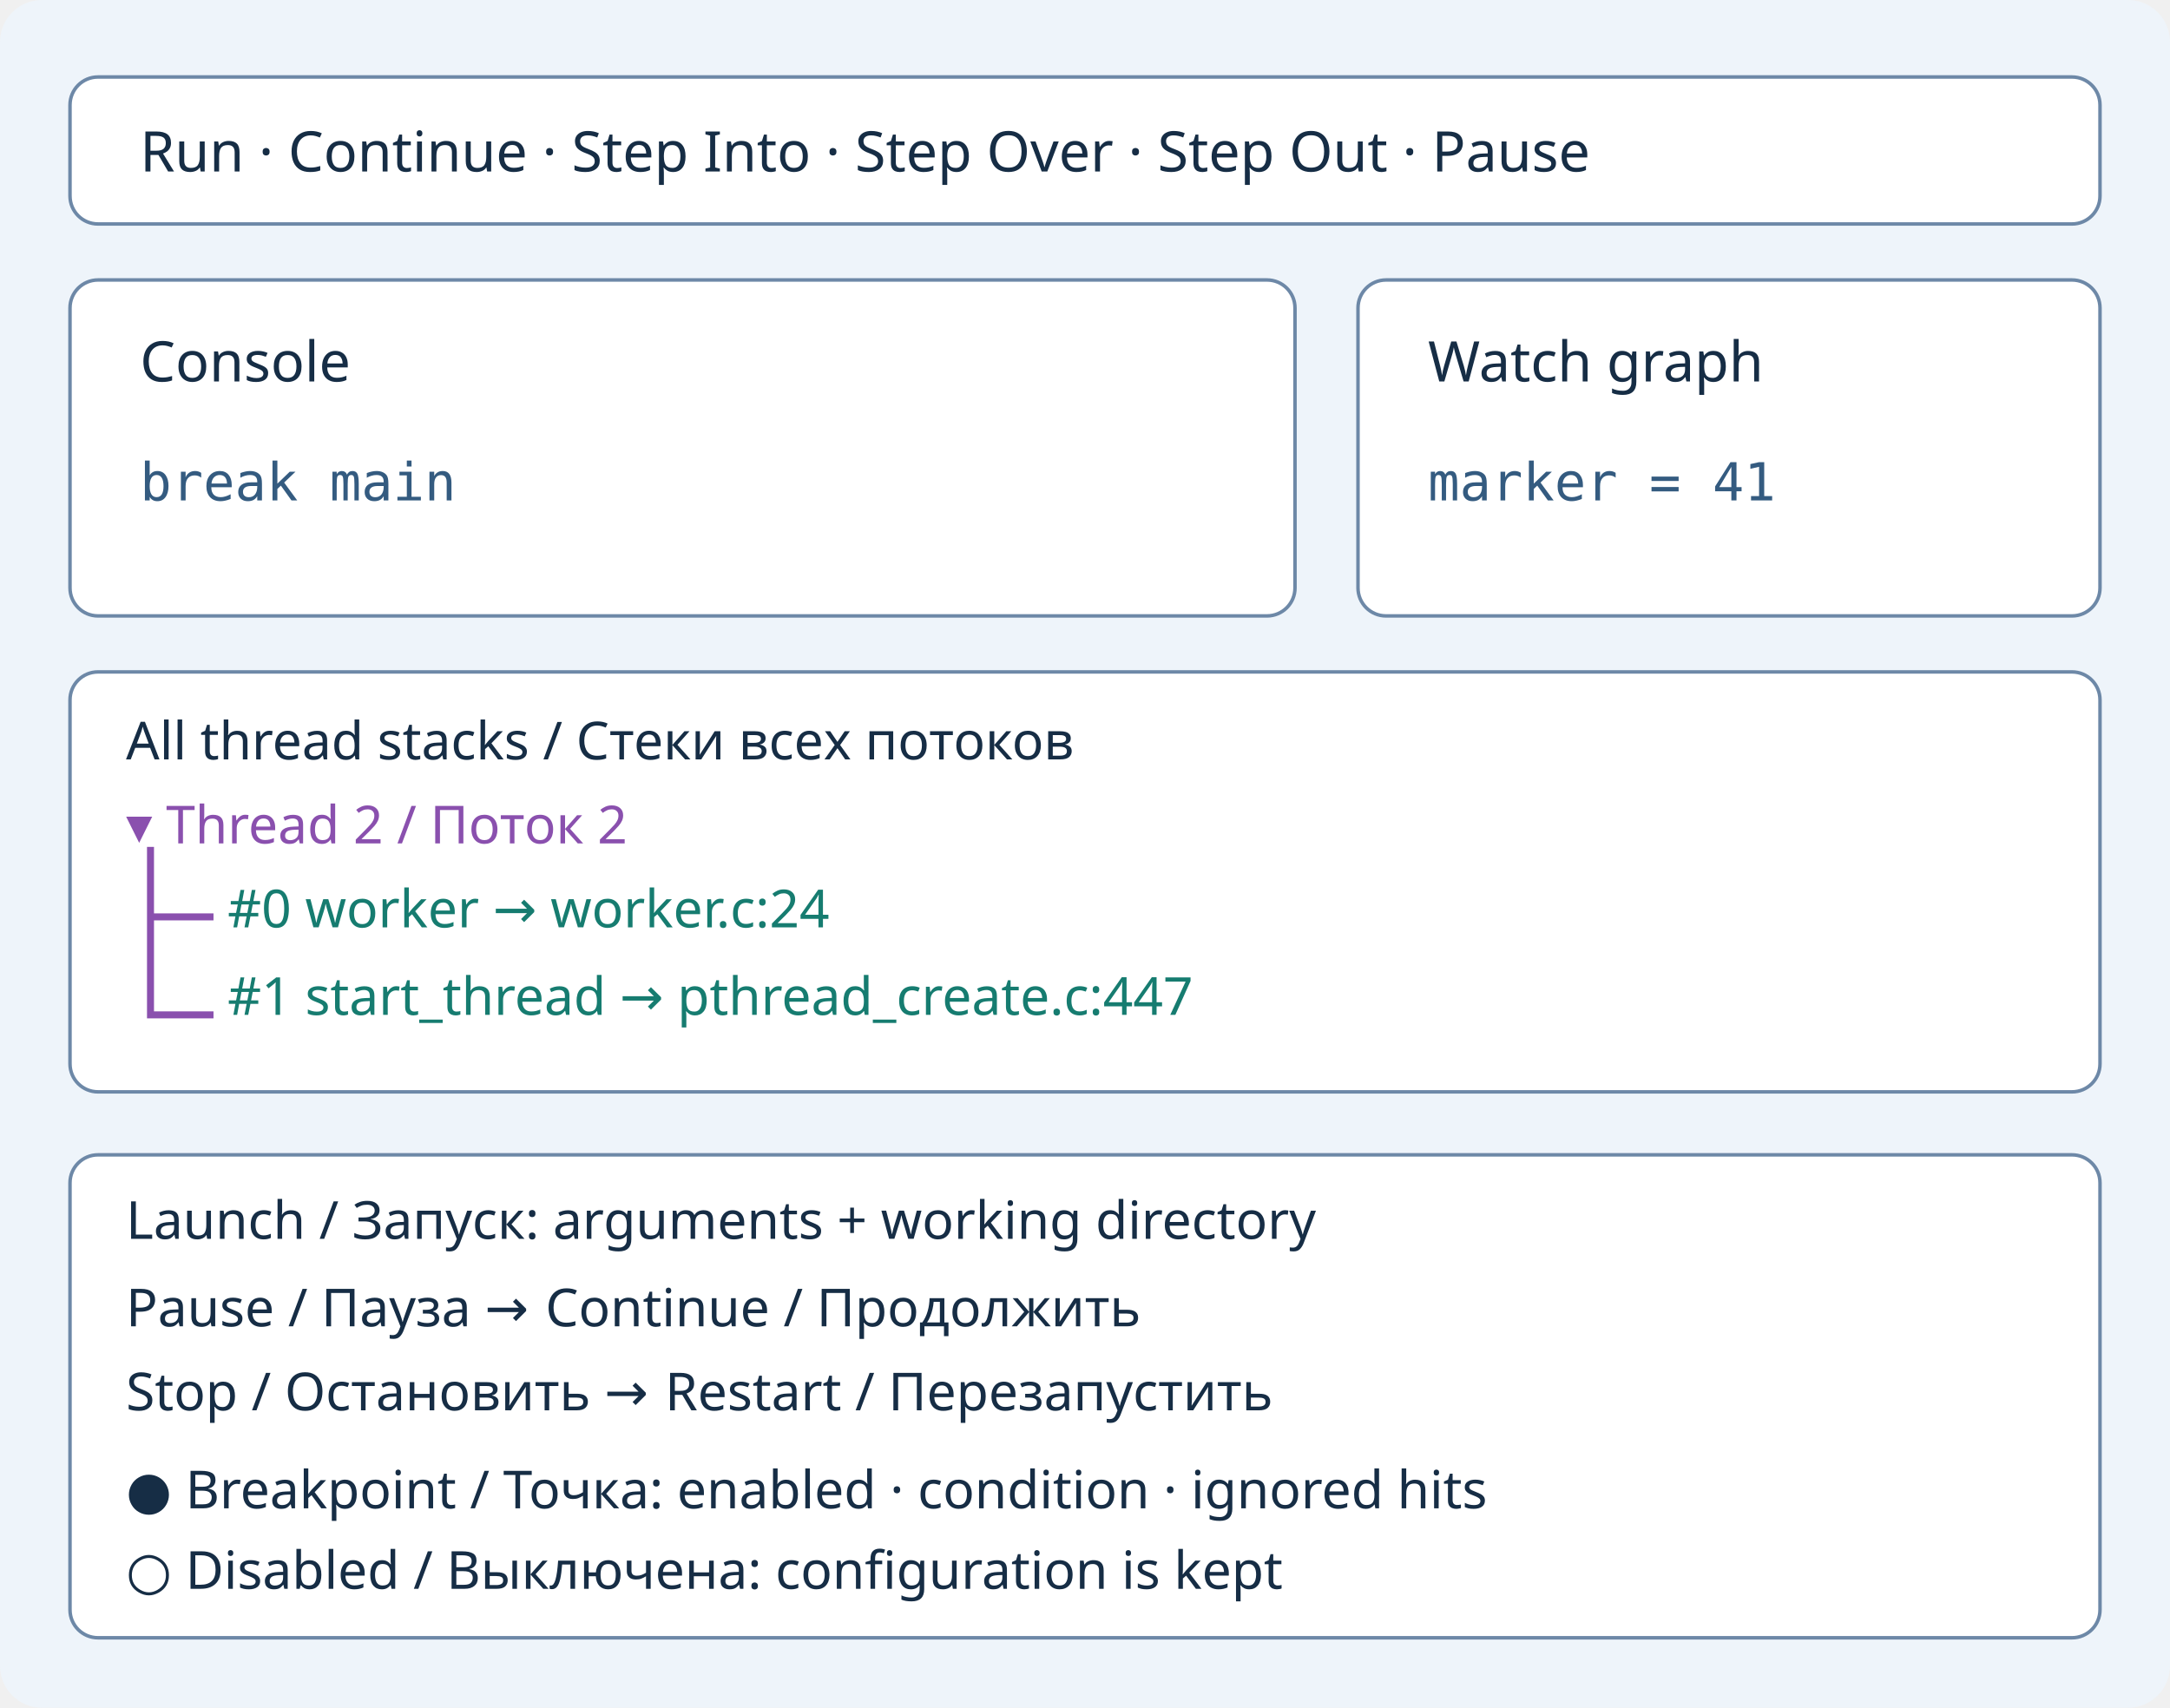
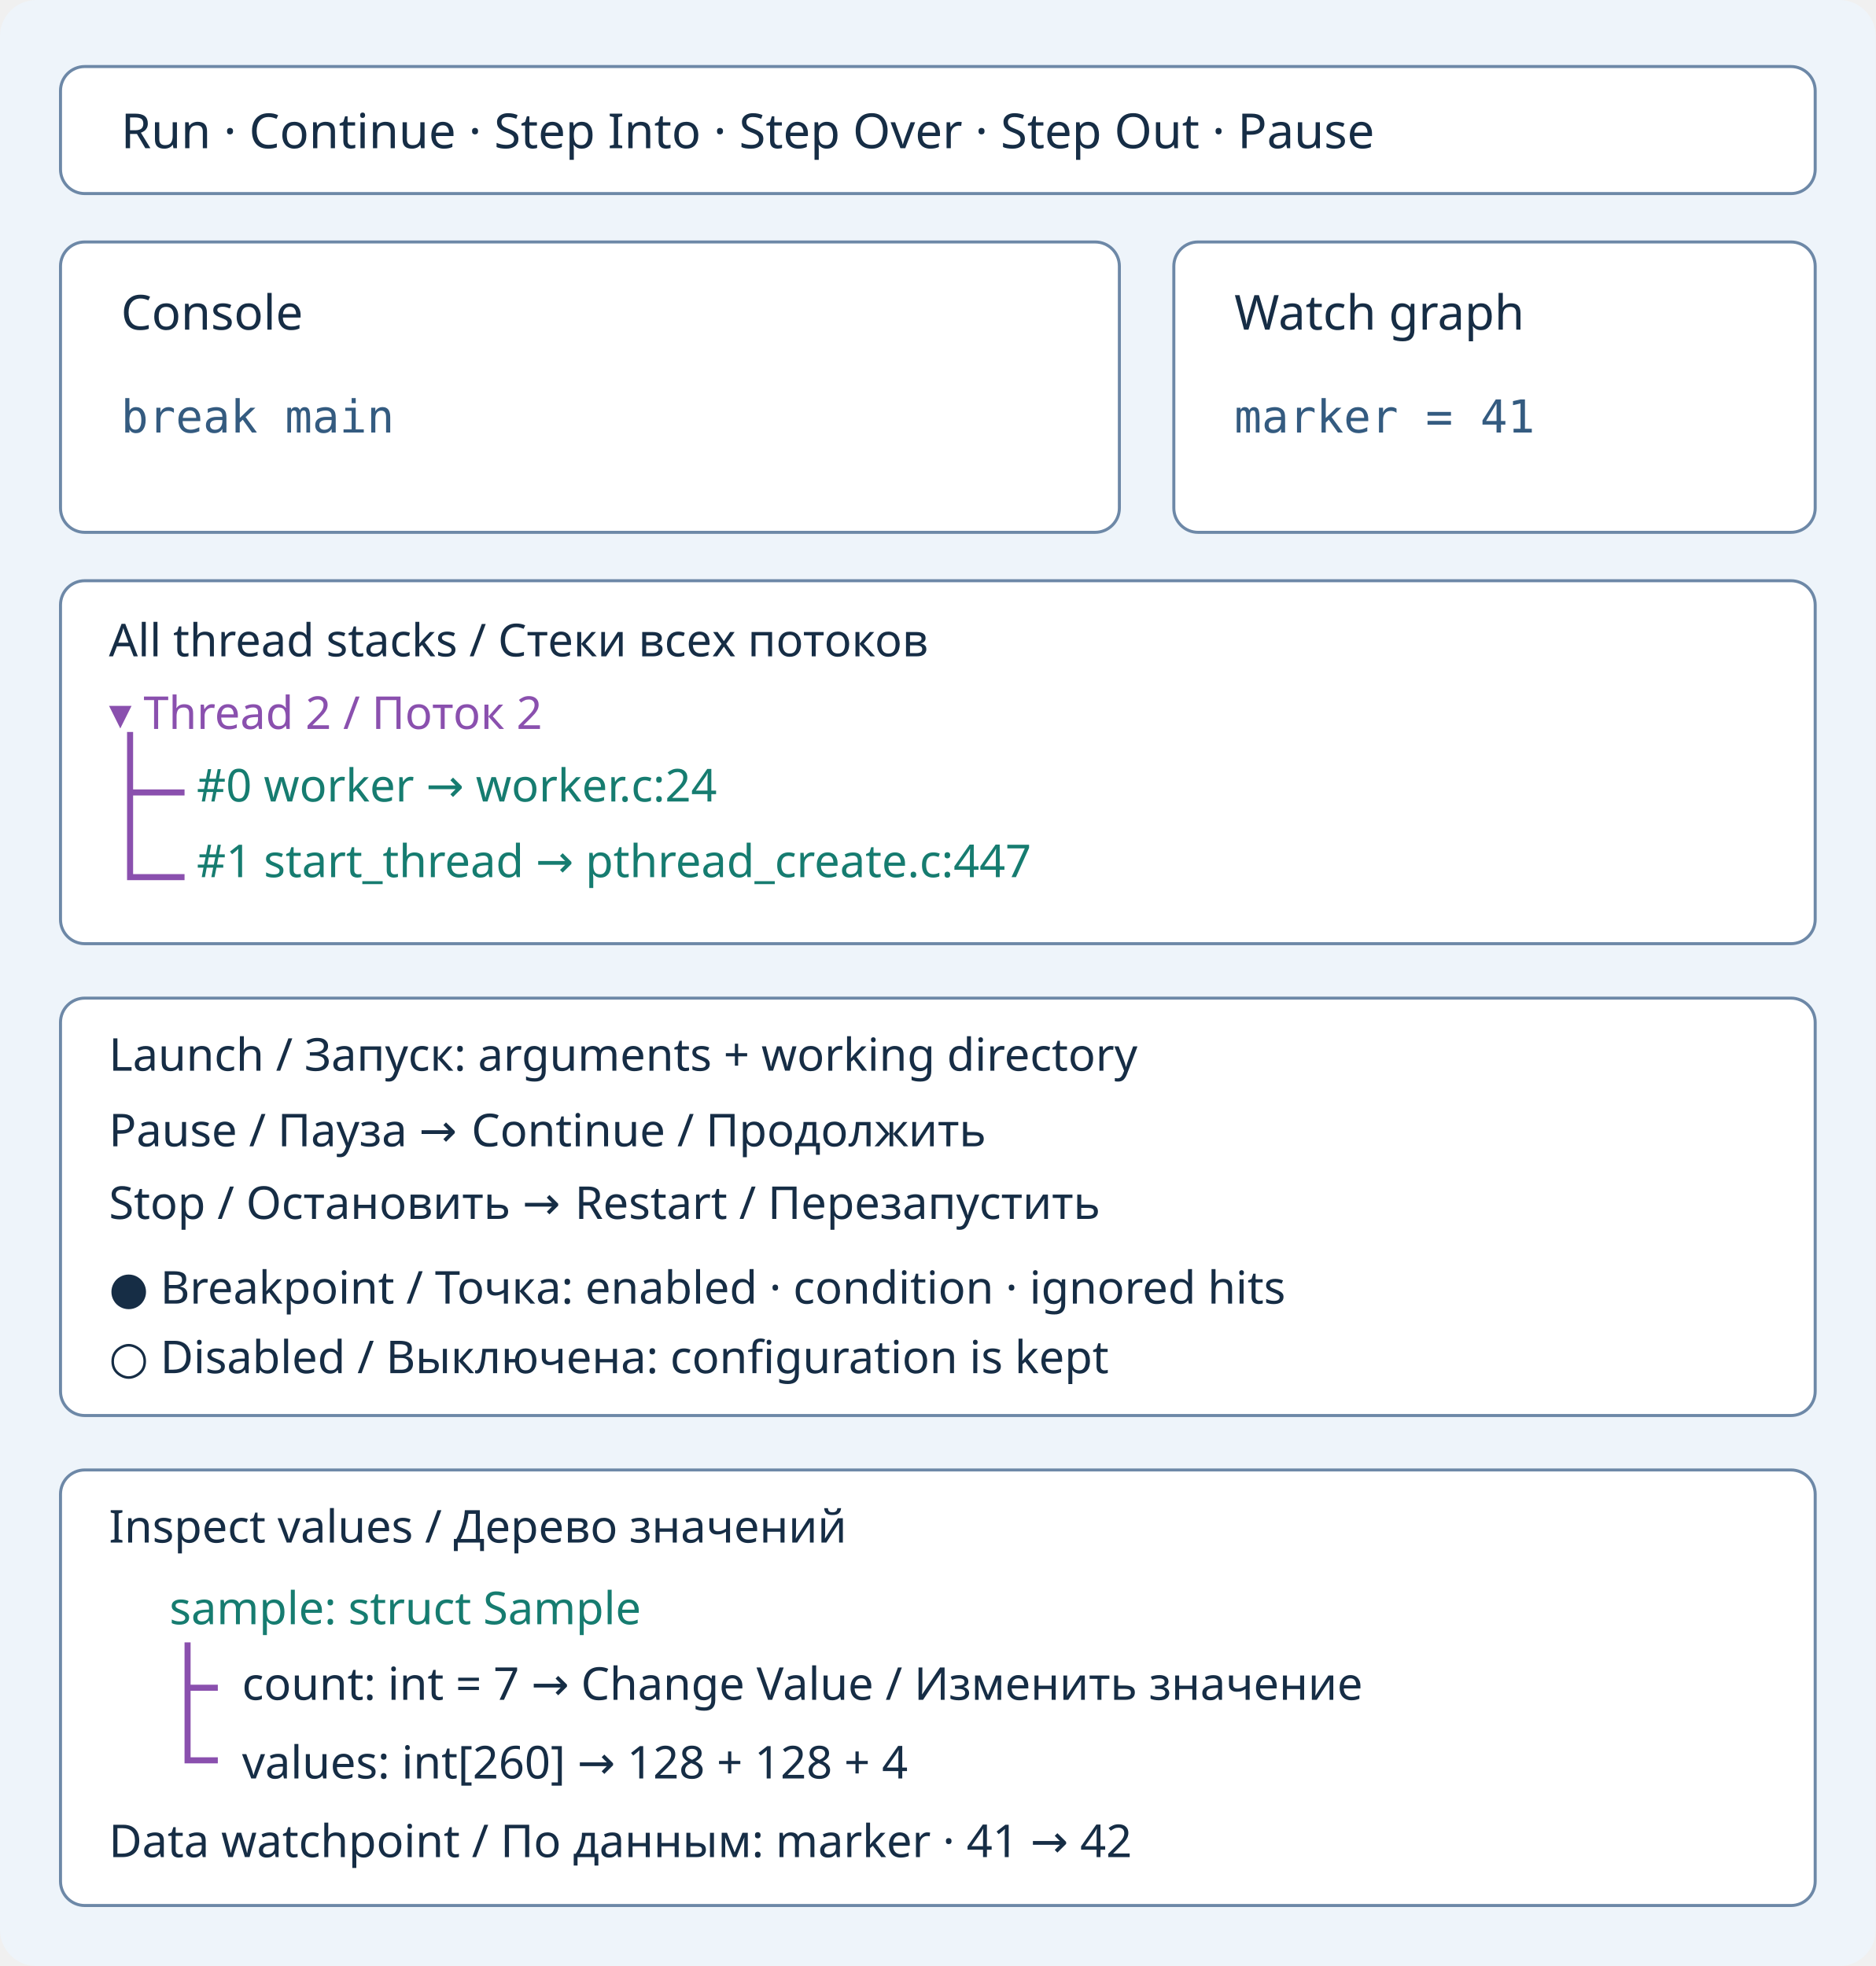
- <svg xmlns="http://www.w3.org/2000/svg" viewBox="0 0 620 488" role="img" aria-labelledby="title">
-   <rect width="620" height="488" rx="12" fill="#eef4fa" />
+ <svg xmlns="http://www.w3.org/2000/svg" viewBox="0 0 620 650" role="img" aria-labelledby="title">
+   <rect width="620" height="650" rx="12" fill="#eef4fa" />
  <g fill="#fff" stroke="#6d88a7">
    <rect x="20" y="22" width="580" height="42" rx="8" />
    <rect x="20" y="80" width="350" height="96" rx="8" />
    <rect x="388" y="80" width="212" height="96" rx="8" />
  </g>
  <g font-family="sans-serif" font-size="16" fill="#162d45">
    <text x="40" y="49">Run · Continue · Step Into · Step Over · Step Out · Pause</text>
    <text x="40" y="109">Console</text>
    <text x="408" y="109">Watch graph</text>
  </g>
  <g font-family="monospace" font-size="15" fill="#345b80">
    <text x="40" y="143">break main</text>
    <text x="408" y="143">marker = 41</text>
  </g>
  <rect x="20" y="192" width="580" height="120" rx="8" fill="#fff" stroke="#6d88a7" />
  <g fill="none" stroke="#8a50ae" stroke-width="2">
    <path d="M43 242v48h18M43 262h18" />
  </g>
  <g font-family="sans-serif" font-size="15">
    <text x="36" y="217" fill="#162d45">All thread stacks / Стеки всех потоков</text>
    <text x="36" y="241" fill="#8a50ae">▾ Thread 2 / Поток 2</text>
    <text x="65" y="265" fill="#167c70">#0 worker → worker.c:24</text>
    <text x="65" y="290" fill="#167c70">#1 start_thread → pthread_create.c:447</text>
  </g>
  <rect x="20" y="330" width="580" height="138" rx="8" fill="#fff" stroke="#6d88a7" />
  <g font-family="sans-serif" font-size="15" fill="#162d45">
    <text x="36" y="354">Launch / Запуск: arguments + working directory</text>
    <text x="36" y="379">Pause / Пауза → Continue / Продолжить</text>
    <text x="36" y="403">Stop / Остановить → Restart / Перезапустить</text>
    <text x="36" y="431">● Breakpoint / Точка: enabled · condition · ignored hits</text>
    <text x="36" y="454">○ Disabled / Выключена: configuration is kept</text>
  </g>
+   <rect x="20" y="486" width="580" height="144" rx="8" fill="#fff" stroke="#6d88a7" />
+   <g font-family="sans-serif" font-size="15" fill="#162d45">
+     <text x="36" y="510">Inspect values / Дерево значений</text>
+     <text x="56" y="537" fill="#167c70">sample: struct Sample</text>
+     <text x="80" y="562">count: int = 7 → Change Value / Изменить значение</text>
+     <text x="80" y="588">values: int[260] → 128 + 128 + 4</text>
+     <text x="36" y="614">Data watchpoint / По данным: marker · 41 → 42</text>
+   </g>
+   <path d="M62 543v39h10M62 558h10" fill="none" stroke="#8a50ae" stroke-width="2" />
</svg>
